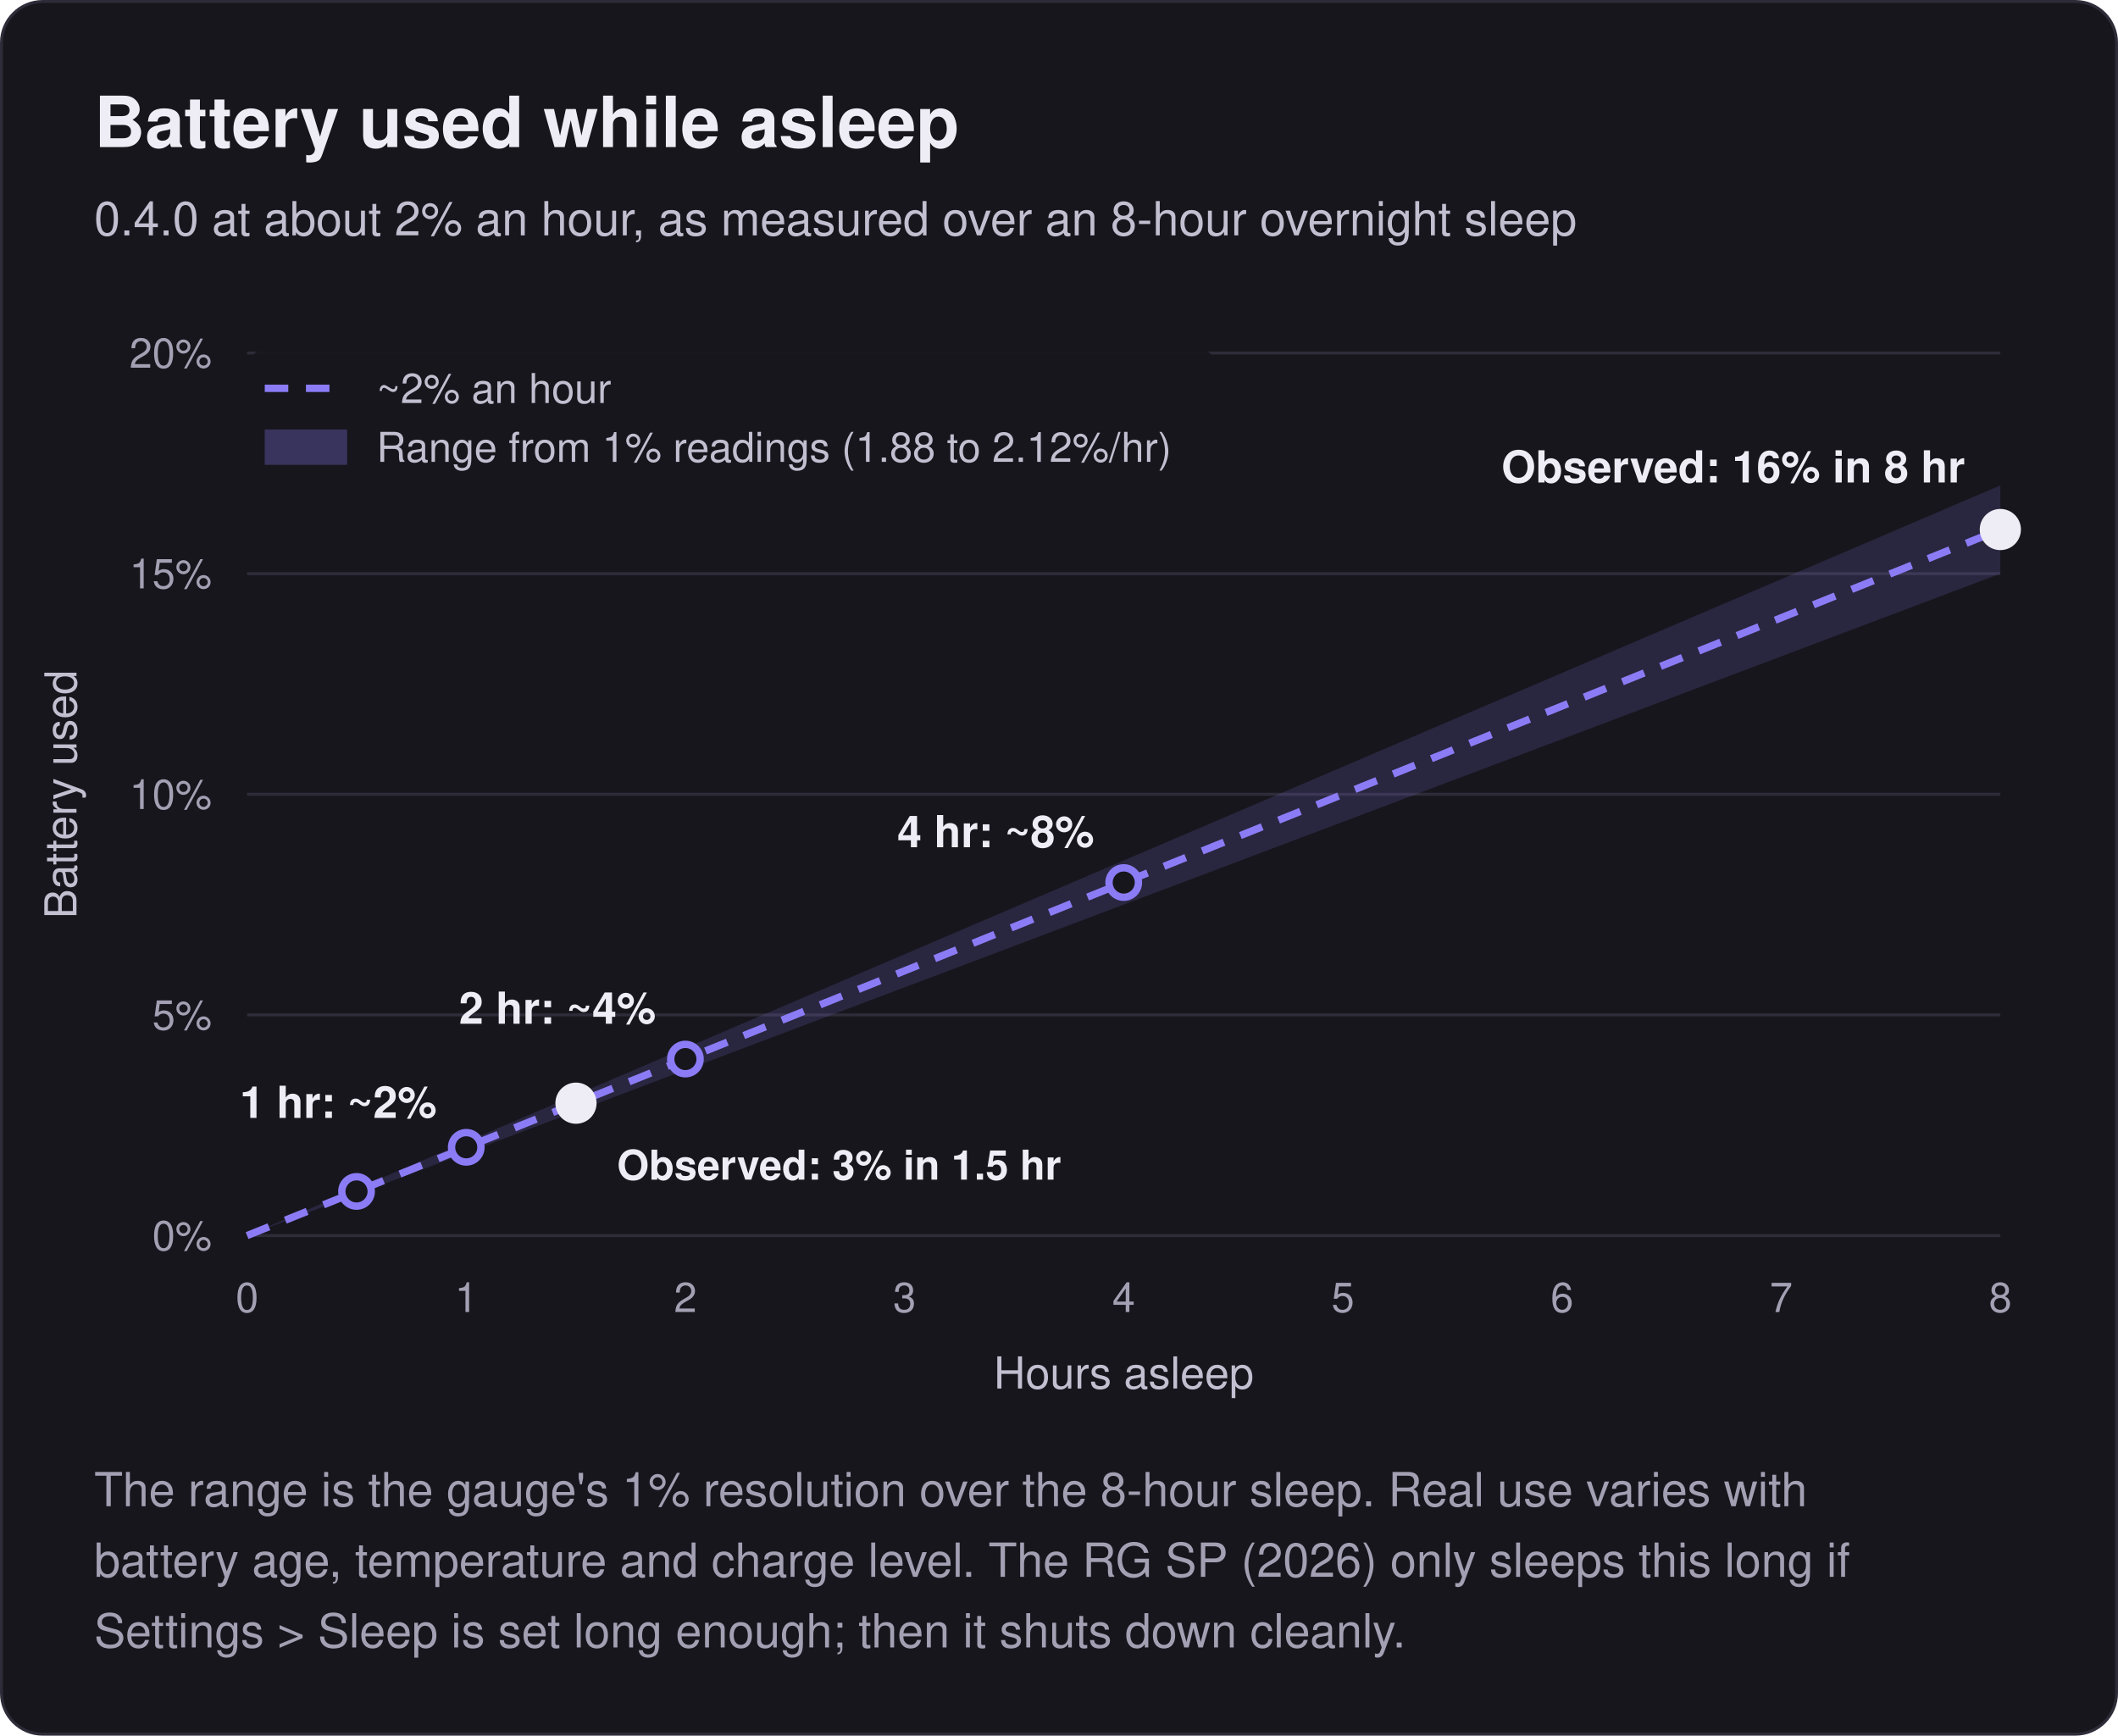
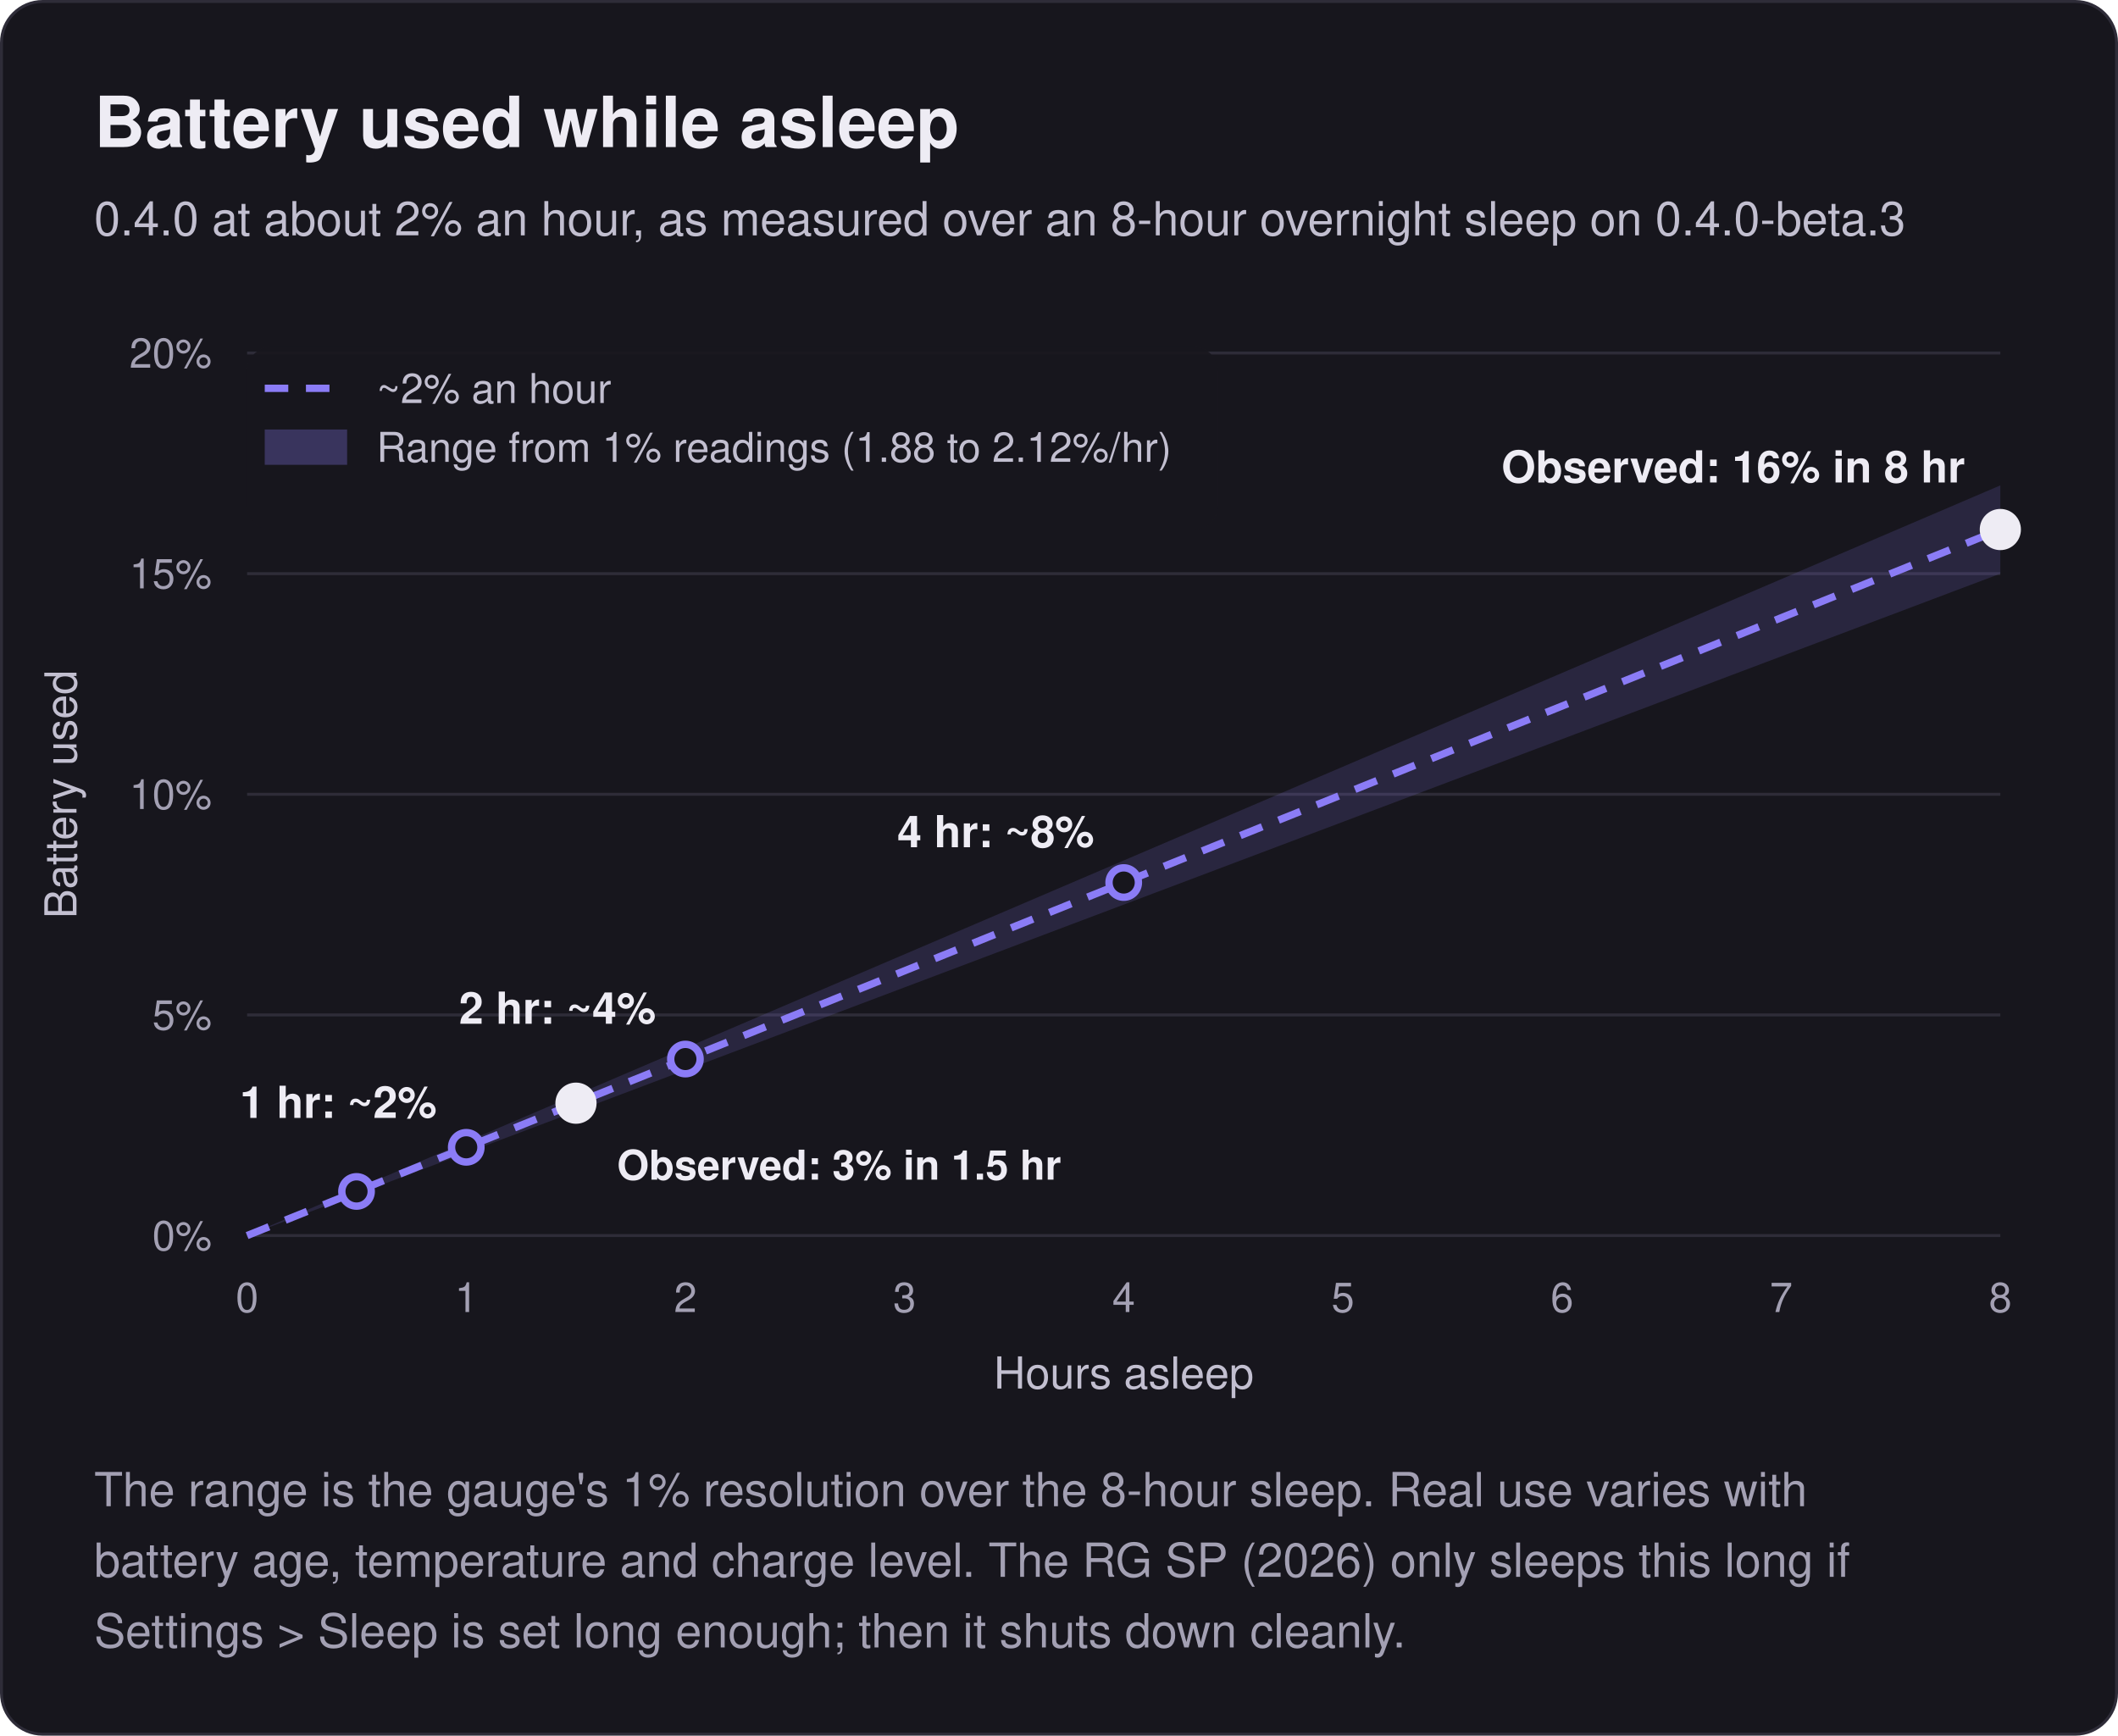
<svg xmlns="http://www.w3.org/2000/svg" width="720" height="590" viewBox="0 0 720 590" role="img" aria-labelledby="t d">
  <rect x="0.5" y="0.5" width="719" height="589" rx="14" fill="#17161D" stroke="#2E2C38" />
  <g font-family="-apple-system, BlinkMacSystemFont, 'Segoe UI', Helvetica, Arial, sans-serif">
    <text x="32" y="50" font-size="24" fill="#EEECF4" font-weight="650" text-anchor="start">Battery used while asleep</text>
-     <text x="32" y="80" font-size="16" fill="#C2BFD0" font-weight="400" text-anchor="start">0.4.0 at about 2% an hour, as measured over an 8-hour overnight sleep</text>
+     <text x="32" y="80" font-size="16" fill="#C2BFD0" font-weight="400" text-anchor="start">0.4.0 at about 2% an hour, as measured over an 8-hour overnight sleep on 0.4.0-beta.3</text>
    <line x1="84" y1="420.0" x2="680" y2="420.0" stroke="#2E2C38" />
    <text x="72" y="425.0" font-size="14" fill="#A3A0B3" font-weight="400" text-anchor="end">0%</text>
    <line x1="84" y1="345.0" x2="680" y2="345.0" stroke="#2E2C38" />
    <text x="72" y="350.0" font-size="14" fill="#A3A0B3" font-weight="400" text-anchor="end">5%</text>
    <line x1="84" y1="270.0" x2="680" y2="270.0" stroke="#2E2C38" />
    <text x="72" y="275.0" font-size="14" fill="#A3A0B3" font-weight="400" text-anchor="end">10%</text>
    <line x1="84" y1="195.0" x2="680" y2="195.0" stroke="#2E2C38" />
    <text x="72" y="200.0" font-size="14" fill="#A3A0B3" font-weight="400" text-anchor="end">15%</text>
    <line x1="84" y1="120.0" x2="680" y2="120.0" stroke="#2E2C38" />
    <text x="72" y="125.0" font-size="14" fill="#A3A0B3" font-weight="400" text-anchor="end">20%</text>
    <text x="84.0" y="446" font-size="14" fill="#A3A0B3" font-weight="400" text-anchor="middle">0</text>
    <text x="158.5" y="446" font-size="14" fill="#A3A0B3" font-weight="400" text-anchor="middle">1</text>
    <text x="233.0" y="446" font-size="14" fill="#A3A0B3" font-weight="400" text-anchor="middle">2</text>
    <text x="307.5" y="446" font-size="14" fill="#A3A0B3" font-weight="400" text-anchor="middle">3</text>
    <text x="382.0" y="446" font-size="14" fill="#A3A0B3" font-weight="400" text-anchor="middle">4</text>
    <text x="456.5" y="446" font-size="14" fill="#A3A0B3" font-weight="400" text-anchor="middle">5</text>
    <text x="531.0" y="446" font-size="14" fill="#A3A0B3" font-weight="400" text-anchor="middle">6</text>
    <text x="605.5" y="446" font-size="14" fill="#A3A0B3" font-weight="400" text-anchor="middle">7</text>
    <text x="680.0" y="446" font-size="14" fill="#A3A0B3" font-weight="400" text-anchor="middle">8</text>
    <text x="382.0" y="472" font-size="15" fill="#C2BFD0" font-weight="400" text-anchor="middle">Hours asleep</text>
    <text x="26" y="270.0" font-size="15" fill="#C2BFD0" font-weight="400" text-anchor="middle" transform="rotate(-90 26 270.0)">Battery used</text>
    <path d="M84.0 420.0 L680.0 165.0 L680.0 195.0 Z" fill="#8B7CF6" opacity="0.16" />
    <line x1="84.0" y1="420.0" x2="680.0" y2="180.0" stroke="#8B7CF6" stroke-width="2.5" stroke-dasharray="8 6" />
    <circle cx="121.2" cy="405.0" r="5" fill="#17161D" stroke="#8B7CF6" stroke-width="2.5" />
    <circle cx="158.5" cy="390.0" r="5" fill="#17161D" stroke="#8B7CF6" stroke-width="2.5" />
    <circle cx="233.0" cy="360.0" r="5" fill="#17161D" stroke="#8B7CF6" stroke-width="2.5" />
    <circle cx="382.0" cy="300.0" r="5" fill="#17161D" stroke="#8B7CF6" stroke-width="2.5" />
    <circle cx="680.0" cy="180.0" r="5" fill="#17161D" stroke="#8B7CF6" stroke-width="2.5" />
    <text x="148.5" y="380.0" font-size="15" fill="#EEECF4" font-weight="600" text-anchor="end">1 hr: ~2%</text>
    <text x="223.0" y="348.0" font-size="15" fill="#EEECF4" font-weight="600" text-anchor="end">2 hr: ~4%</text>
    <text x="372.0" y="288.0" font-size="15" fill="#EEECF4" font-weight="600" text-anchor="end">4 hr: ~8%</text>
    <circle cx="680.0" cy="180.0" r="7" fill="#EEECF4" />
    <text x="668.0" y="164.0" font-size="15" fill="#EEECF4" font-weight="600" text-anchor="end">Observed: 16% in 8 hr</text>
    <circle cx="195.8" cy="375.0" r="7" fill="#EEECF4" />
    <text x="209.75" y="401.0" font-size="14" fill="#EEECF4" font-weight="600" text-anchor="start">Observed: 3% in 1.5 hr</text>
    <rect x="84" y="118" width="330" height="62" rx="8" fill="#17161D" opacity="0.9" />
    <line x1="90" y1="132" x2="118" y2="132" stroke="#8B7CF6" stroke-width="2.5" stroke-dasharray="8 6" />
    <text x="128" y="137" font-size="14" fill="#C2BFD0" font-weight="400" text-anchor="start">~2% an hour</text>
    <rect x="90" y="146" width="28" height="12" fill="#8B7CF6" opacity="0.3" />
    <text x="128" y="157" font-size="14" fill="#C2BFD0" font-weight="400" text-anchor="start">Range from 1% readings (1.88 to 2.12%/hr)</text>
    <text x="32" y="512" font-size="16" fill="#A3A0B3" font-weight="400" text-anchor="start">The range is the gauge's 1% resolution over the 8-hour sleep. Real use varies with</text>
    <text x="32" y="536" font-size="16" fill="#A3A0B3" font-weight="400" text-anchor="start">battery age, temperature and charge level. The RG SP (2026) only sleeps this long if</text>
    <text x="32" y="560" font-size="16" fill="#A3A0B3" font-weight="400" text-anchor="start">Settings &gt; Sleep is set long enough; then it shuts down cleanly.</text>
  </g>
</svg>
